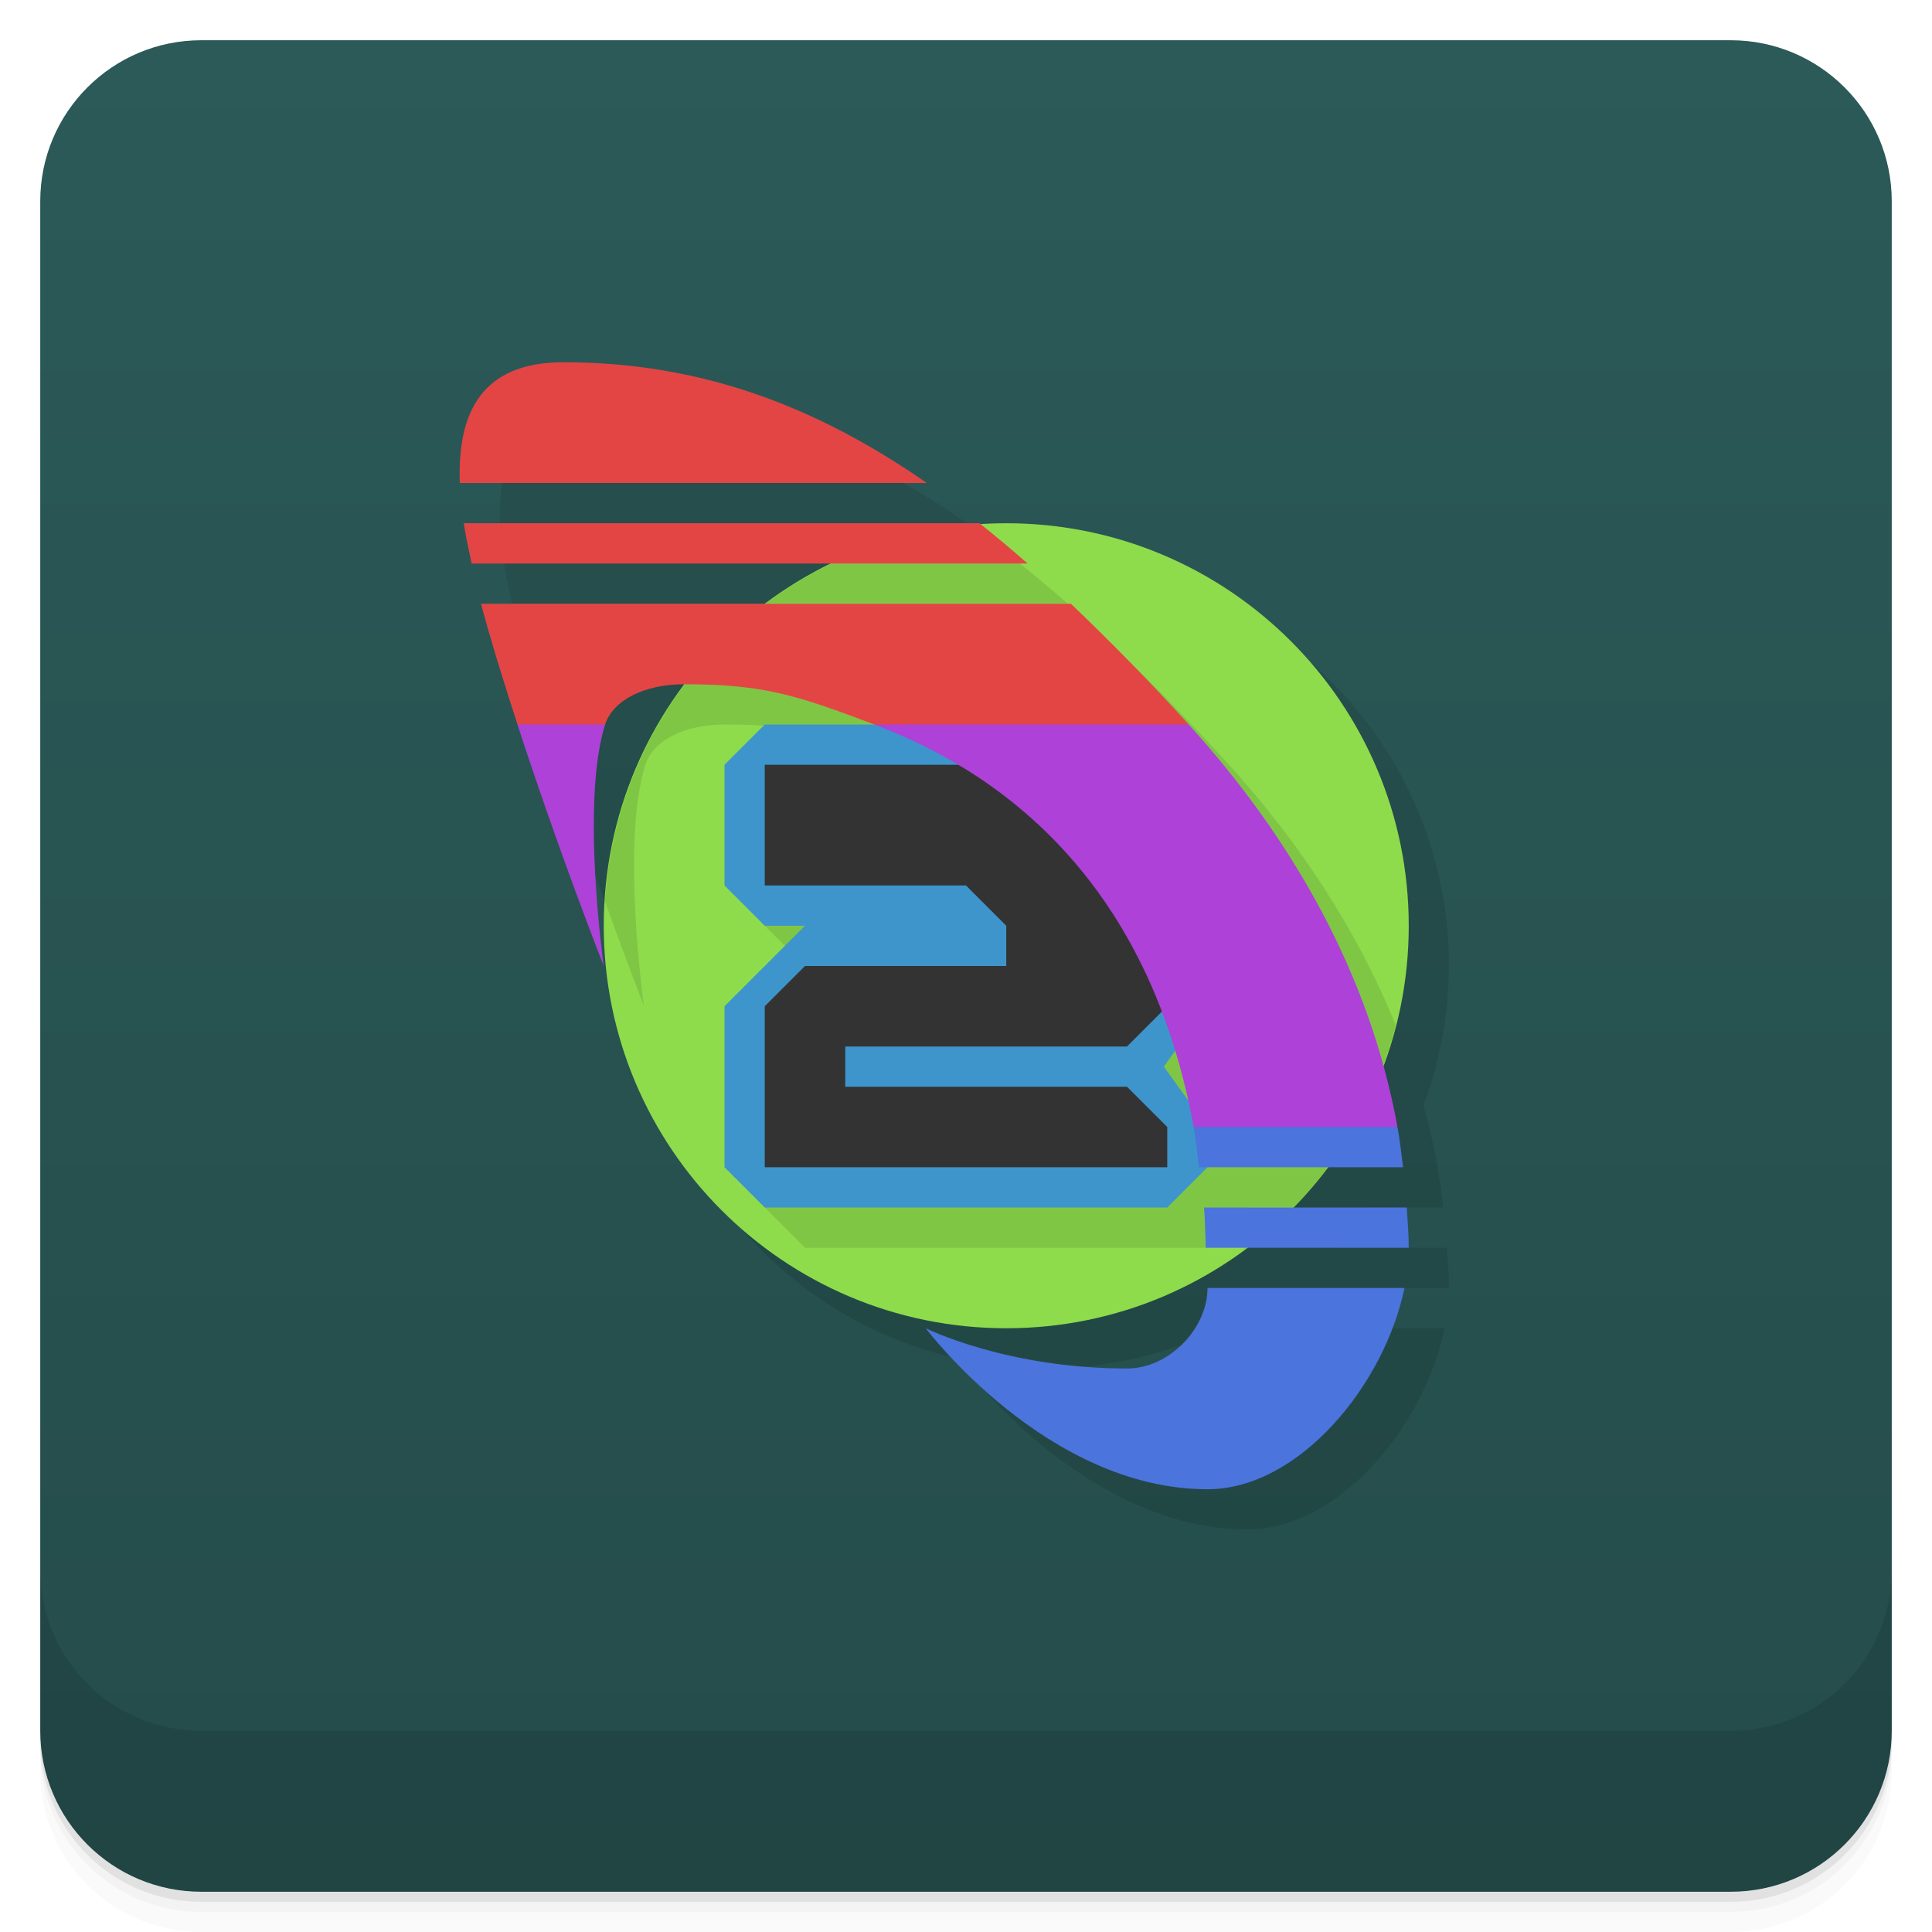
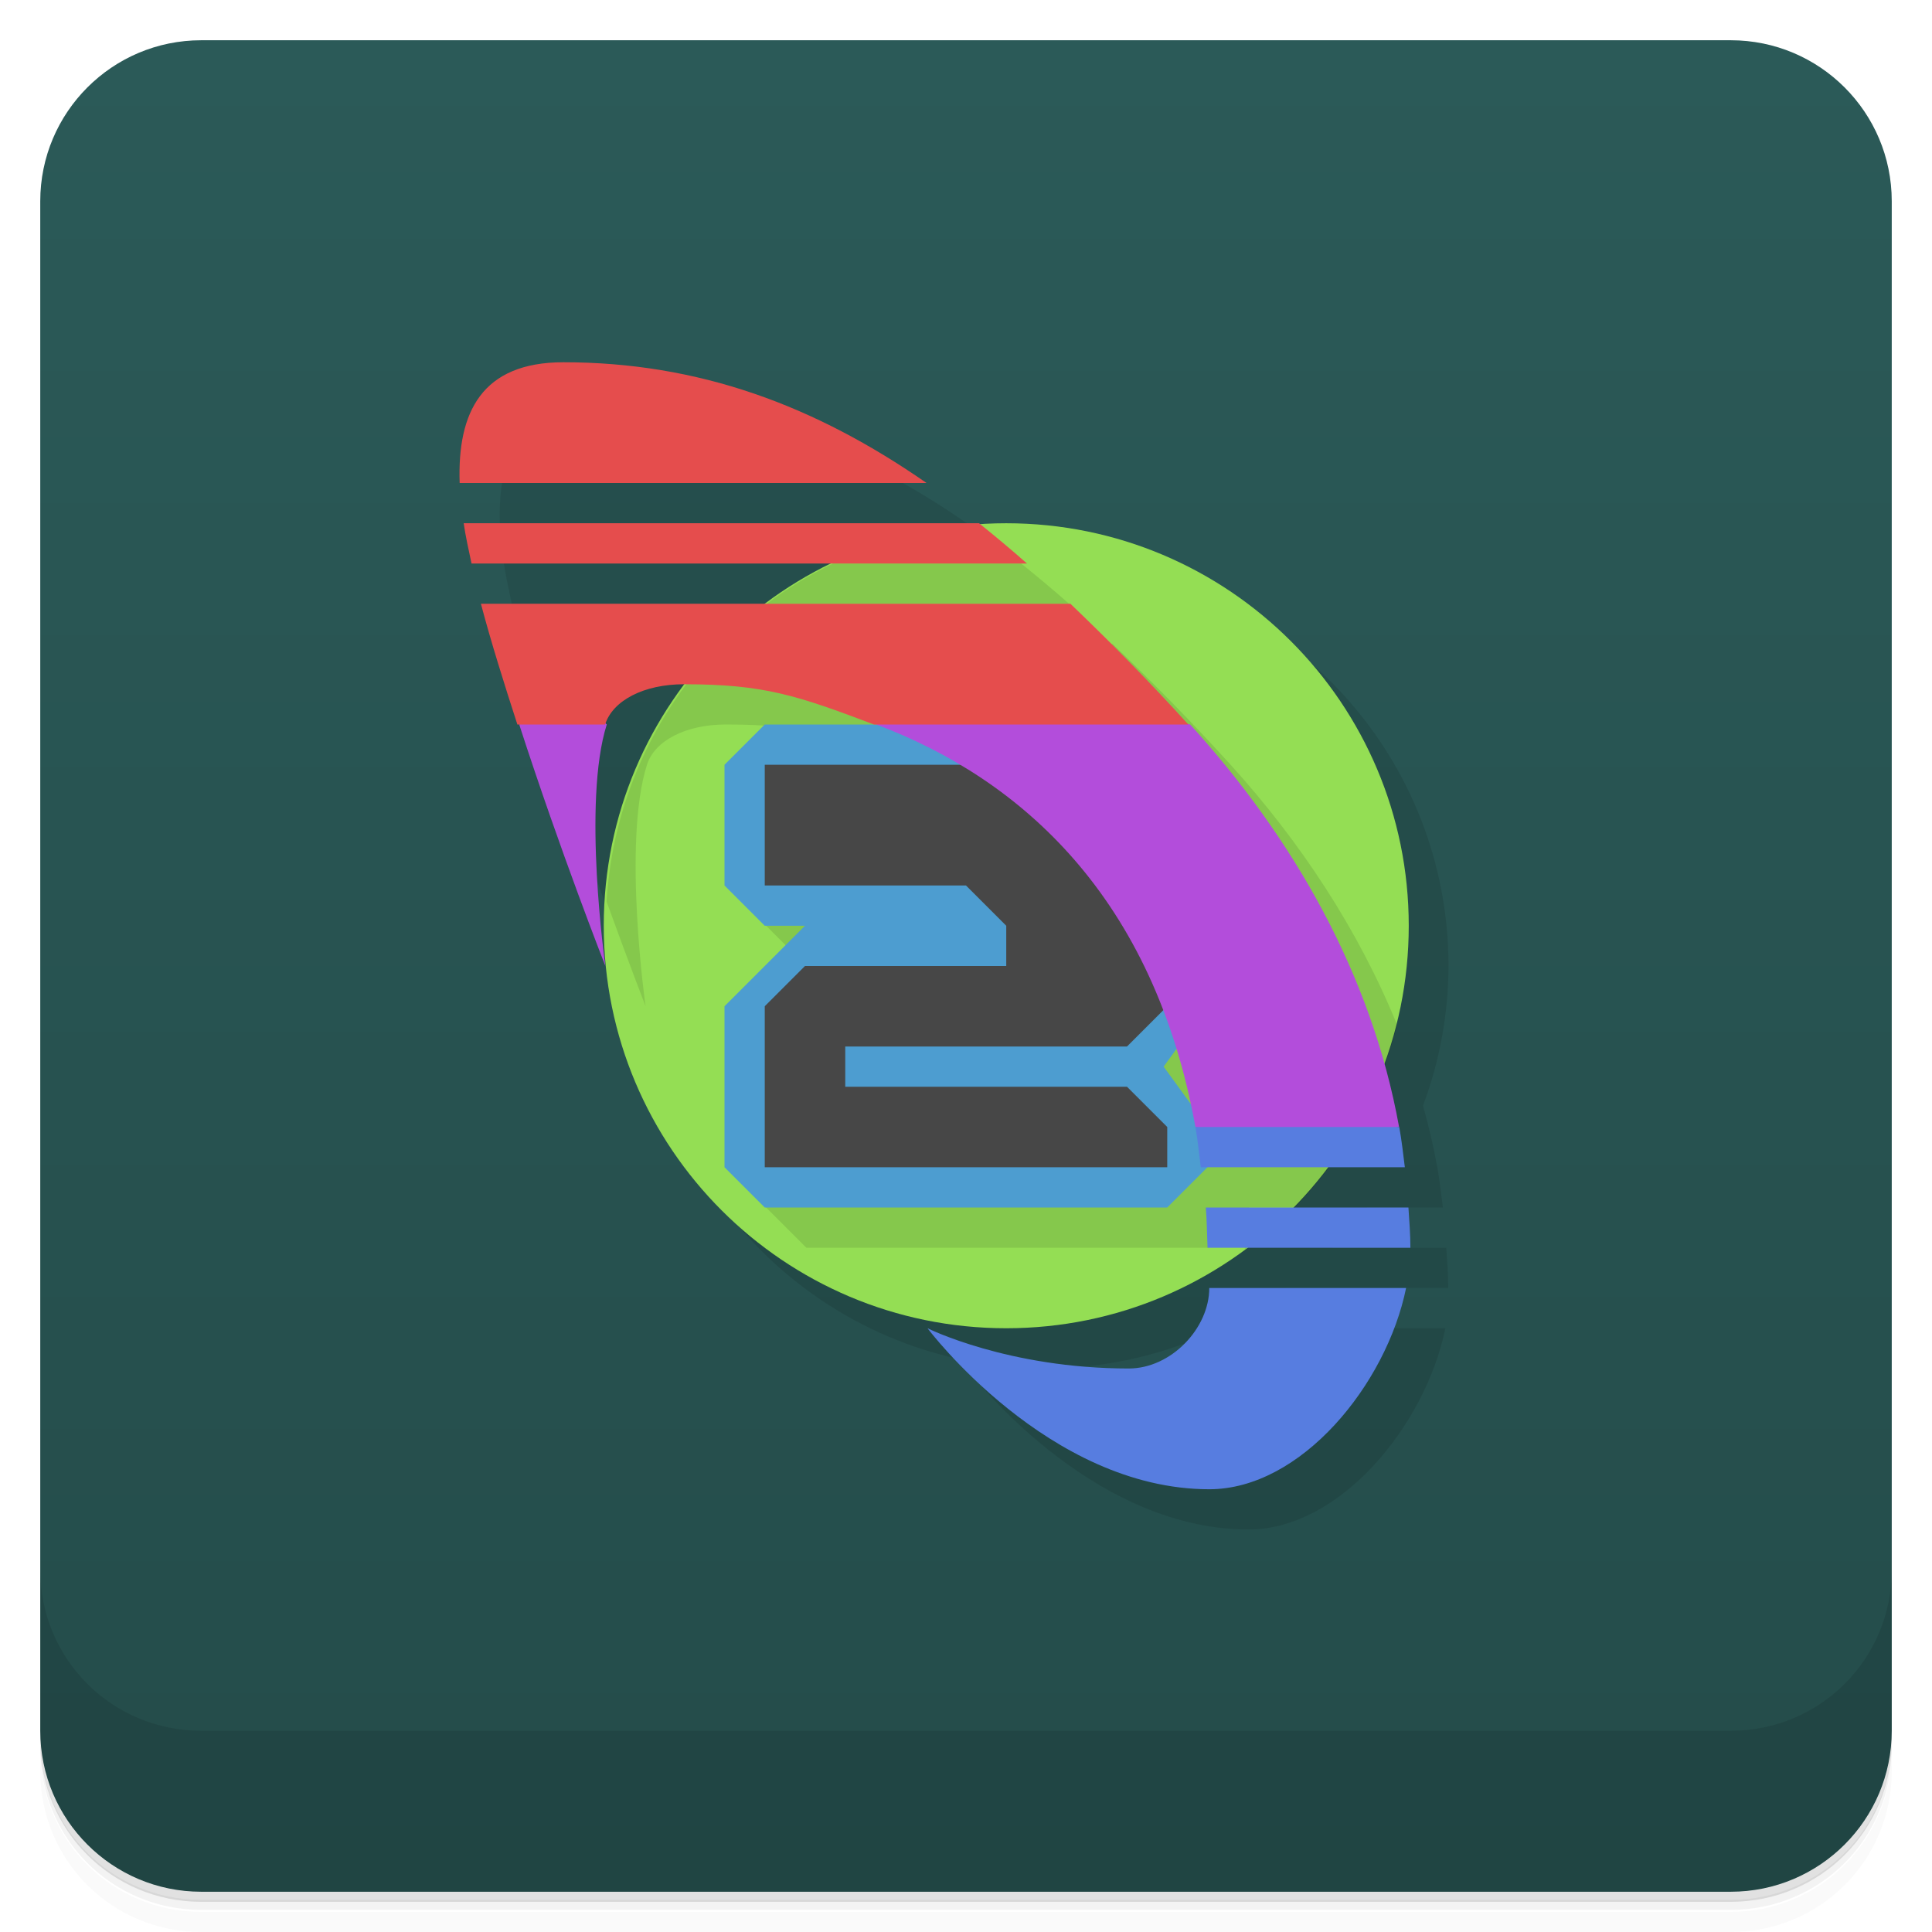
<svg xmlns="http://www.w3.org/2000/svg" version="1.1" viewBox="0 0 48 48">
  <defs>
    <linearGradient id="bg" x2="0" y1="1" y2="47" gradientUnits="userSpaceOnUse">
      <stop style="stop-color:#2b5a58" offset="0" />
      <stop style="stop-color:#244c4a" offset="1" />
    </linearGradient>
  </defs>
-   <path d="m1 43v0.25c0 2.216 1.784 4 4 4h38c2.216 0 4-1.784 4-4v-0.25c0 2.216-1.784 4-4 4h-38c-2.216 0-4-1.784-4-4zm0 0.5v0.5c0 2.216 1.784 4 4 4h38c2.216 0 4-1.784 4-4v-0.5c0 2.216-1.784 4-4 4h-38c-2.216 0-4-1.784-4-4z" style="opacity:.02" />
-   <path d="m1 43.25v0.25c0 2.216 1.784 4 4 4h38c2.216 0 4-1.784 4-4v-0.25c0 2.216-1.784 4-4 4h-38c-2.216 0-4-1.784-4-4z" style="opacity:.05" />
-   <path d="m1 43v0.25c0 2.216 1.784 4 4 4h38c2.216 0 4-1.784 4-4v-0.25c0 2.216-1.784 4-4 4h-38c-2.216 0-4-1.784-4-4z" style="opacity:.1" />
+   <path d="m1 43v0.25c0 2.22 1.78 4 4 4h38c2.22 0 4-1.78 4-4v-0.25c0 2.22-1.78 4-4 4h-38c-2.22 0-4-1.78-4-4zm0 0.5v0.5c0 2.22 1.78 4 4 4h38c2.22 0 4-1.78 4-4v-0.5c0 2.22-1.78 4-4 4h-38c-2.22 0-4-1.78-4-4z" style="opacity:.02" />
+   <path d="m1 43.2v0.25c0 2.22 1.78 4 4 4h38c2.22 0 4-1.78 4-4v-0.25c0 2.22-1.78 4-4 4h-38c-2.22 0-4-1.78-4-4z" style="opacity:.05" />
+   <path d="m1 43v0.25c0 2.22 1.78 4 4 4h38c2.22 0 4-1.78 4-4v-0.25c0 2.22-1.78 4-4 4h-38c-2.22 0-4-1.78-4-4z" style="opacity:.1" />
  <rect x="1" y="1" width="46" height="46" rx="4" style="fill:url(#bg)" />
-   <path d="m1 39v4c0 2.216 1.784 4 4 4h38c2.216 0 4-1.784 4-4v-4c0 2.216-1.784 4-4 4h-38c-2.216 0-4-1.784-4-4z" style="opacity:.1" />
-   <path d="m15 10c-2.025 0-2.639 1.237-2.576 3h11.602c-2.778-1.931-5.655-3-9.025-3zm-2.477 4c0.047 0.321 0.122 0.66 0.195 1h8.943a10 10 0 0 0-1.647 1h-7.064c0.262 0.988 0.586 2.011 0.906 3 1.03 3.179 2.143 6 2.143 6s-0.578-4.069 0.035-6c0.19-0.599 0.965-1 1.965-1 0.006 0 0.01-5e-6 0.016 0a10 10 0 0 0-2.016 6 10 10 0 0 0 10 10 10 10 0 0 0 5.984-2h4.016c0-0.338-0.028-0.668-0.049-1h-2.822a10 10 0 0 0 0.855-1h1.875c-0.042-0.335-0.079-0.671-0.139-1-0.094-0.52-0.214-1.03-0.354-1.533a10 10 0 0 0 0.633-3.467 10 10 0 0 0-10-10 10 10 0 0 0-0.637 0.023c-0.009-0.007-0.018-0.016-0.027-0.023h-12.812zm18.477 19c0 1-0.946 2-2 2-3 0-5-1-5-1s3 4 7 4c2.28 0 4.401-2.604 4.893-5z" style="opacity:.1" />
-   <circle cx="25" cy="23" r="10" style="fill:#8edc4c" />
-   <path d="m20.662 14a10 10 0 0 0-1.647 1h7.514c-0.398-0.352-0.795-0.682-1.193-1zm-2.791 2a10 10 0 0 0-2.84 6.402c0.547 1.512 0.969 2.598 0.969 2.598s-0.578-4.069 0.035-6c0.19-0.599 0.965-1 1.965-1 2 0 2.817 0.283 4.723 1h-2.723l-1 1v3l1 1h1l-2 2v4l1 1h10l1-1h1.129a10 10 0 0 0 2.549-4.529c-0.968-2.384-2.408-4.559-4.144-6.471-0.997-1.097-1.965-2.081-2.928-3h-9.734zm12.326 11.107c0.118 0.389 0.223 0.798 0.316 1.219l-0.6-0.826 0.283-0.393zm0.717 3.893c0.001 0.016 7.63e-4 0.033 2e-3 0.049a10 10 0 0 0 0.068-0.049z" style="opacity:.1" />
-   <path d="m19 18-1 1v3l1 1h1l-2 2v4l1 1h10l1-1v-1l-1.086-1.5 1.086-1.5v-3l-4-4z" style="fill:#3d95cc" />
-   <path d="m19 19v3h5l1 1v1h-5l-1 1v4h10v-1l-1-1h-7v-1h7l1-1v-3l-3-3z" style="fill:#333" />
-   <path d="m12.857 18c1.03 3.179 2.143 6 2.143 6s-0.578-4.069 0.035-6l-1.035-1-1.143 1h-3e-5zm8.865 0c3.619 1.361 6.896 4.312 7.934 10l2.344 0.5 2.72-0.5c-0.687-3.799-2.627-7.181-5.188-10l-4.533-1-3.278 1h-5e-5z" style="fill:#ad41d8" />
-   <path d="m29.656 28c0.058 0.317 0.089 0.666 0.133 1h5.07c-0.042-0.335-0.079-0.671-0.139-1h-5.064zm0.258 2c0.027 0.319 0.029 0.666 0.043 1h5.043c0-0.338-0.028-0.668-0.049-1h-5.037zm0.086 2c0 1-0.946 2-2 2-3 0-5-1-5-1s3 4 7 4c2.28 0 4.401-2.604 4.893-5z" style="fill:#4b74dd" />
-   <path d="m14 9c-2.025 0-2.639 1.237-2.576 3h11.602c-2.778-1.931-5.655-3-9.025-3zm-2.477 4c0.047 0.321 0.122 0.66 0.195 1h13.811c-0.398-0.352-0.795-0.682-1.193-1zm0.428 2c0.262 0.988 0.586 2.011 0.906 3h2.178c0.19-0.599 0.965-1 1.965-1 2 0 2.817 0.283 4.723 1h7.811c-0.997-1.097-1.965-2.081-2.928-3z" style="fill:#e34545" />
+   <path d="m1 39v4c0 2.22 1.78 4 4 4h38c2.22 0 4-1.78 4-4v-4c0 2.22-1.78 4-4 4h-38c-2.22 0-4-1.78-4-4z" style="opacity:.1" />
+   <path d="m15 10c-2.03 0-2.64 1.24-2.58 3h11.6c-2.78-1.93-5.66-3-9.03-3zm-2.48 4c0.047 0.321 0.122 0.66 0.195 1h8.94a10 10 0 0 0-1.65 1h-7.06c0.262 0.988 0.586 2.01 0.906 3 1.03 3.18 2.14 6 2.14 6s-0.578-4.07 0.035-6c0.19-0.599 0.965-1 1.96-1 0.006 0 0.01-5e-6 0.016 0a10 10 0 0 0-2.02 6 10 10 0 0 0 10 10 10 10 0 0 0 5.98-2h4.02c0-0.338-0.028-0.668-0.049-1h-2.82a10 10 0 0 0 0.855-1h1.88c-0.042-0.335-0.079-0.671-0.139-1-0.094-0.52-0.214-1.03-0.354-1.53a10 10 0 0 0 0.633-3.47 10 10 0 0 0-10-10 10 10 0 0 0-0.637 0.023c-0.009-0.007-0.018-0.016-0.027-0.023h-12.8zm18.5 19c0 1-0.946 2-2 2-3 0-5-1-5-1s3 4 7 4c2.28 0 4.4-2.6 4.89-5z" style="opacity:.1" />
+   <circle cx="25" cy="23" r="10" style="fill:#94de54" />
+   <path d="m20.7 14a10 10 0 0 0-1.65 1h7.51c-0.398-0.352-0.795-0.682-1.19-1zm-2.79 2a10 10 0 0 0-2.84 6.4c0.547 1.51 0.969 2.6 0.969 2.6s-0.578-4.07 0.035-6c0.19-0.599 0.965-1 1.96-1 2 0 2.82 0.283 4.72 1h-2.72l-1 1v3l1 1h1l-2 2v4l1 1h10l1-1h1.13a10 10 0 0 0 2.55-4.53c-0.968-2.38-2.41-4.56-4.14-6.47-0.997-1.1-1.97-2.08-2.93-3h-9.73zm12.3 11.1c0.118 0.389 0.223 0.798 0.316 1.22l-0.6-0.826 0.283-0.393zm0.717 3.89c0.001 0.016 7.63e-4 0.033 2e-3 0.049a10 10 0 0 0 0.068-0.049z" style="opacity:.1" />
+   <path d="m19 18-1 1v3l1 1h1l-2 2v4l1 1h10l1-1v-1l-1.09-1.5 1.09-1.5v-3l-4-4z" style="fill:#4d9dd0" />
+   <path d="m19 19v3h5l1 1v1h-5l-1 1v4h10v-1l-1-1h-7v-1h7l1-1v-3l-3-3z" style="fill:#474747" />
+   <path d="m12.9 18c1.03 3.18 2.14 6 2.14 6s-0.578-4.07 0.035-6l-1.03-1-1.14 1h-3e-5zm8.87 0c3.62 1.36 6.9 4.31 7.93 10l2.34 0.5 2.72-0.5c-0.687-3.8-2.63-7.18-5.19-10l-4.53-1-3.28 1h-5e-5z" style="fill:#b34ddb" />
+   <path d="m29.7 28c0.058 0.317 0.089 0.666 0.133 1h5.07c-0.042-0.335-0.079-0.671-0.139-1h-5.06zm0.258 2c0.027 0.319 0.029 0.666 0.043 1h5.04c0-0.338-0.028-0.668-0.049-1h-5.04zm0.086 2c0 1-0.946 2-2 2-3 0-5-1-5-1s3 4 7 4c2.28 0 4.4-2.6 4.89-5z" style="fill:#577de0" />
+   <path d="m14 9c-2.03 0-2.64 1.24-2.58 3h11.6c-2.78-1.93-5.66-3-9.03-3zm-2.48 4c0.047 0.321 0.122 0.66 0.195 1h13.8c-0.398-0.352-0.795-0.682-1.19-1zm0.428 2c0.262 0.988 0.586 2.01 0.906 3h2.18c0.19-0.599 0.965-1 1.96-1 2 0 2.82 0.283 4.72 1h7.81c-0.997-1.1-1.97-2.08-2.93-3z" style="fill:#e54d4d" />
</svg>
